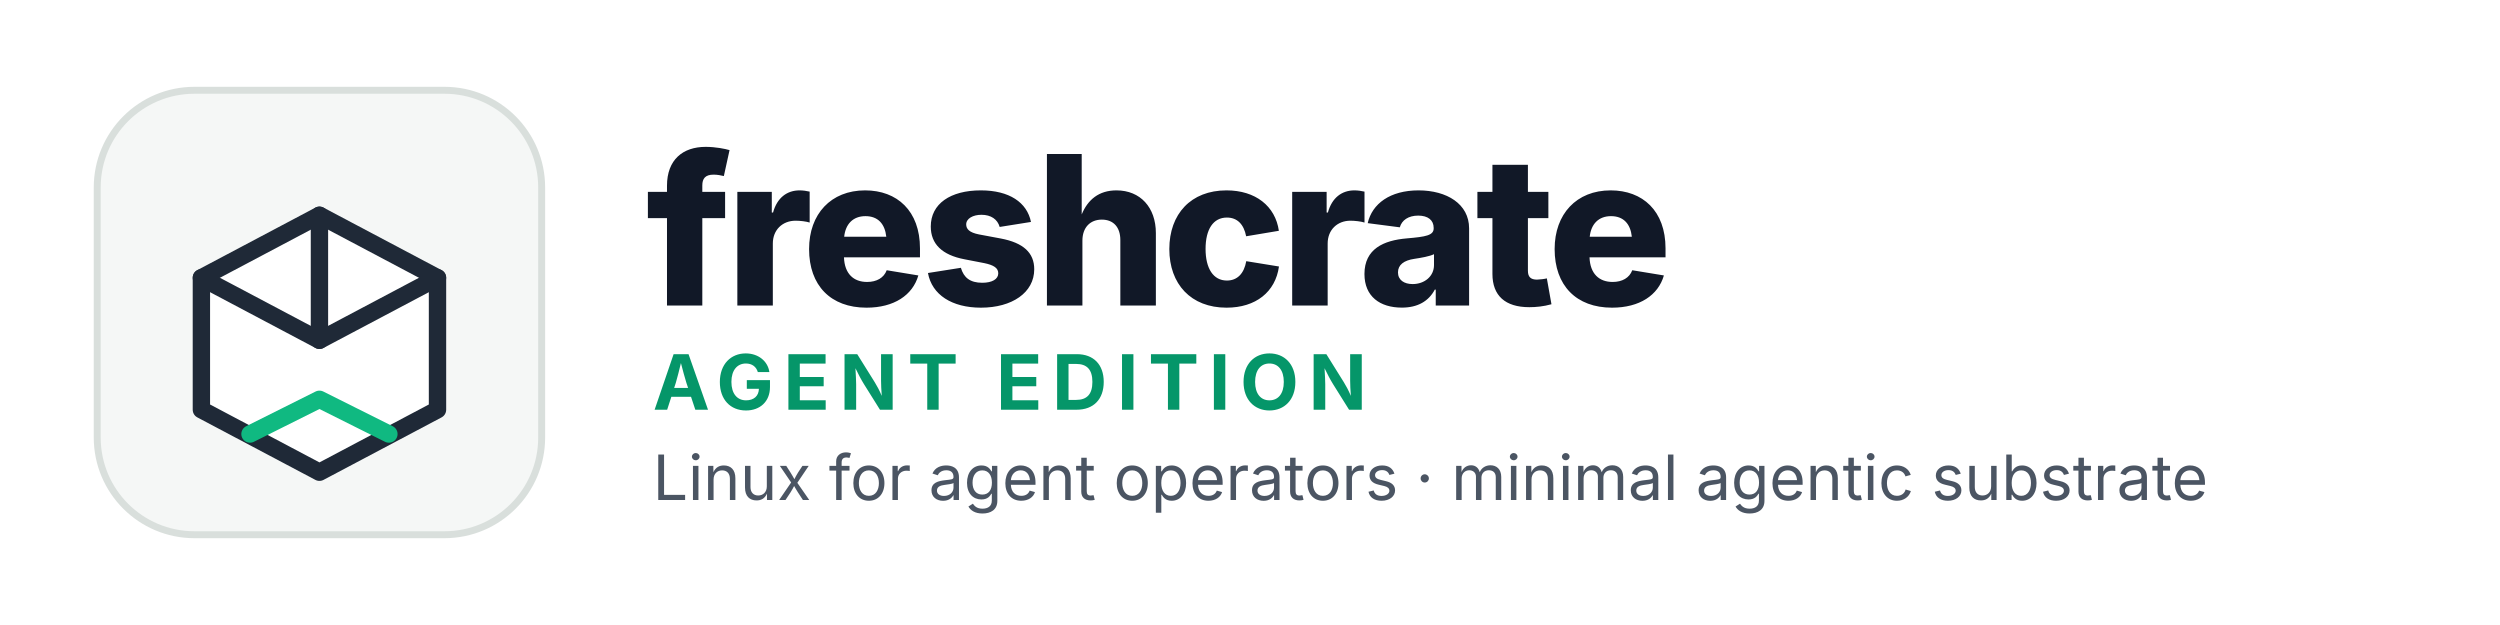
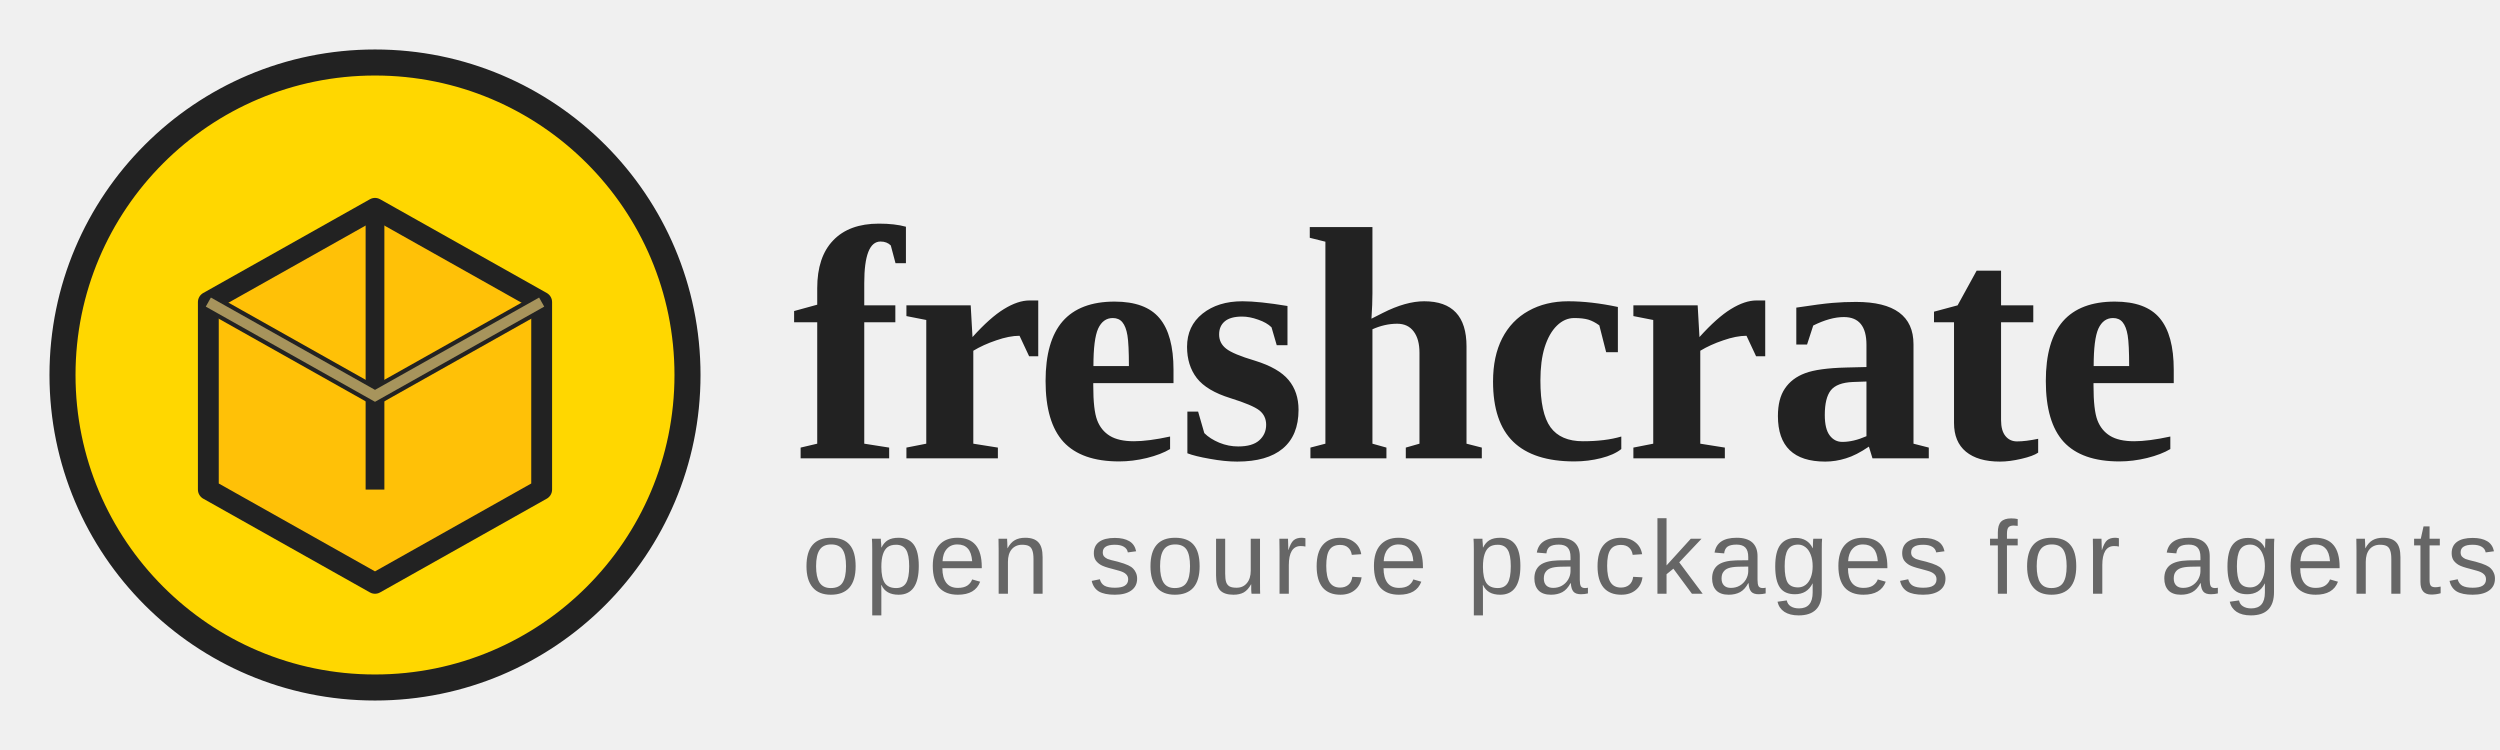
- <svg xmlns="http://www.w3.org/2000/svg" viewBox="0 0 720 180" width="720" height="180" role="img" aria-labelledby="title desc">
-   <rect width="720" height="180" fill="#ffffff" />
-   <g transform="translate(28 26)">
-     <rect x="0" y="0" width="128" height="128" rx="28" fill="#f5f7f6" stroke="#d9dfdc" stroke-width="2" />
-     <path d="M30 54l34-18 34 18v38l-34 18-34-18z" fill="#ffffff" stroke="#1f2937" stroke-width="5" stroke-linejoin="round" />
-     <path d="M30 54l34 18 34-18" fill="none" stroke="#1f2937" stroke-width="5" stroke-linecap="round" stroke-linejoin="round" />
-     <path d="M64 36v36" fill="none" stroke="#1f2937" stroke-width="5" stroke-linecap="round" />
-     <path d="M44 99l20-10 20 10" fill="none" stroke="#10b981" stroke-width="5" stroke-linecap="round" stroke-linejoin="round" />
-   </g>
-   <g transform="translate(186 0)">
-     <text x="0" y="88" font-family="Inter, ui-sans-serif, system-ui, -apple-system, Segoe UI, Arial, sans-serif" font-size="60" font-weight="800" fill="#111827" letter-spacing="-1.6">
-       freshcrate
-     </text>
-     <text x="2" y="118" font-family="Inter, ui-sans-serif, system-ui, -apple-system, Segoe UI, Arial, sans-serif" font-size="22" font-weight="700" fill="#059669" letter-spacing="2.8">
-       AGENT EDITION
-     </text>
-     <text x="2" y="144" font-family="Inter, ui-sans-serif, system-ui, -apple-system, Segoe UI, Arial, sans-serif" font-size="18" fill="#4b5563">
-       Linux for agent operators · minimal agentic substrate
-     </text>
-   </g>
+ <svg xmlns="http://www.w3.org/2000/svg" viewBox="0 0 240 72" width="240" height="72">
+   <circle cx="36" cy="36" r="30" fill="#FFD700" />
+   <circle cx="36" cy="36" r="30" fill="none" stroke="#222" stroke-width="2.5" />
+   <path d="M20 29l16-9 16 9v18l-16 9-16-9z" fill="#FFC107" stroke="#222" stroke-width="2" stroke-linejoin="round" />
+   <line x1="36" y1="20" x2="36" y2="47" stroke="#222" stroke-width="1.8" />
+   <line x1="20" y1="29" x2="36" y2="38" stroke="#222" stroke-width="1.8" />
+   <line x1="52" y1="29" x2="36" y2="38" stroke="#222" stroke-width="1.8" />
+   <path d="M20 29l16 9 16-9" fill="none" stroke="#FFE082" stroke-width="1" opacity="0.6" />
+   <text x="76" y="44" font-family="Georgia, 'Times New Roman', serif" font-size="32" font-weight="bold" fill="#222" letter-spacing="-0.5">
+     freshcrate
+   </text>
+   <text x="77" y="57" font-family="'Helvetica Neue', Arial, sans-serif" font-size="10" fill="#666" letter-spacing="0.5">
+     open source packages for agents
+   </text>
</svg>
